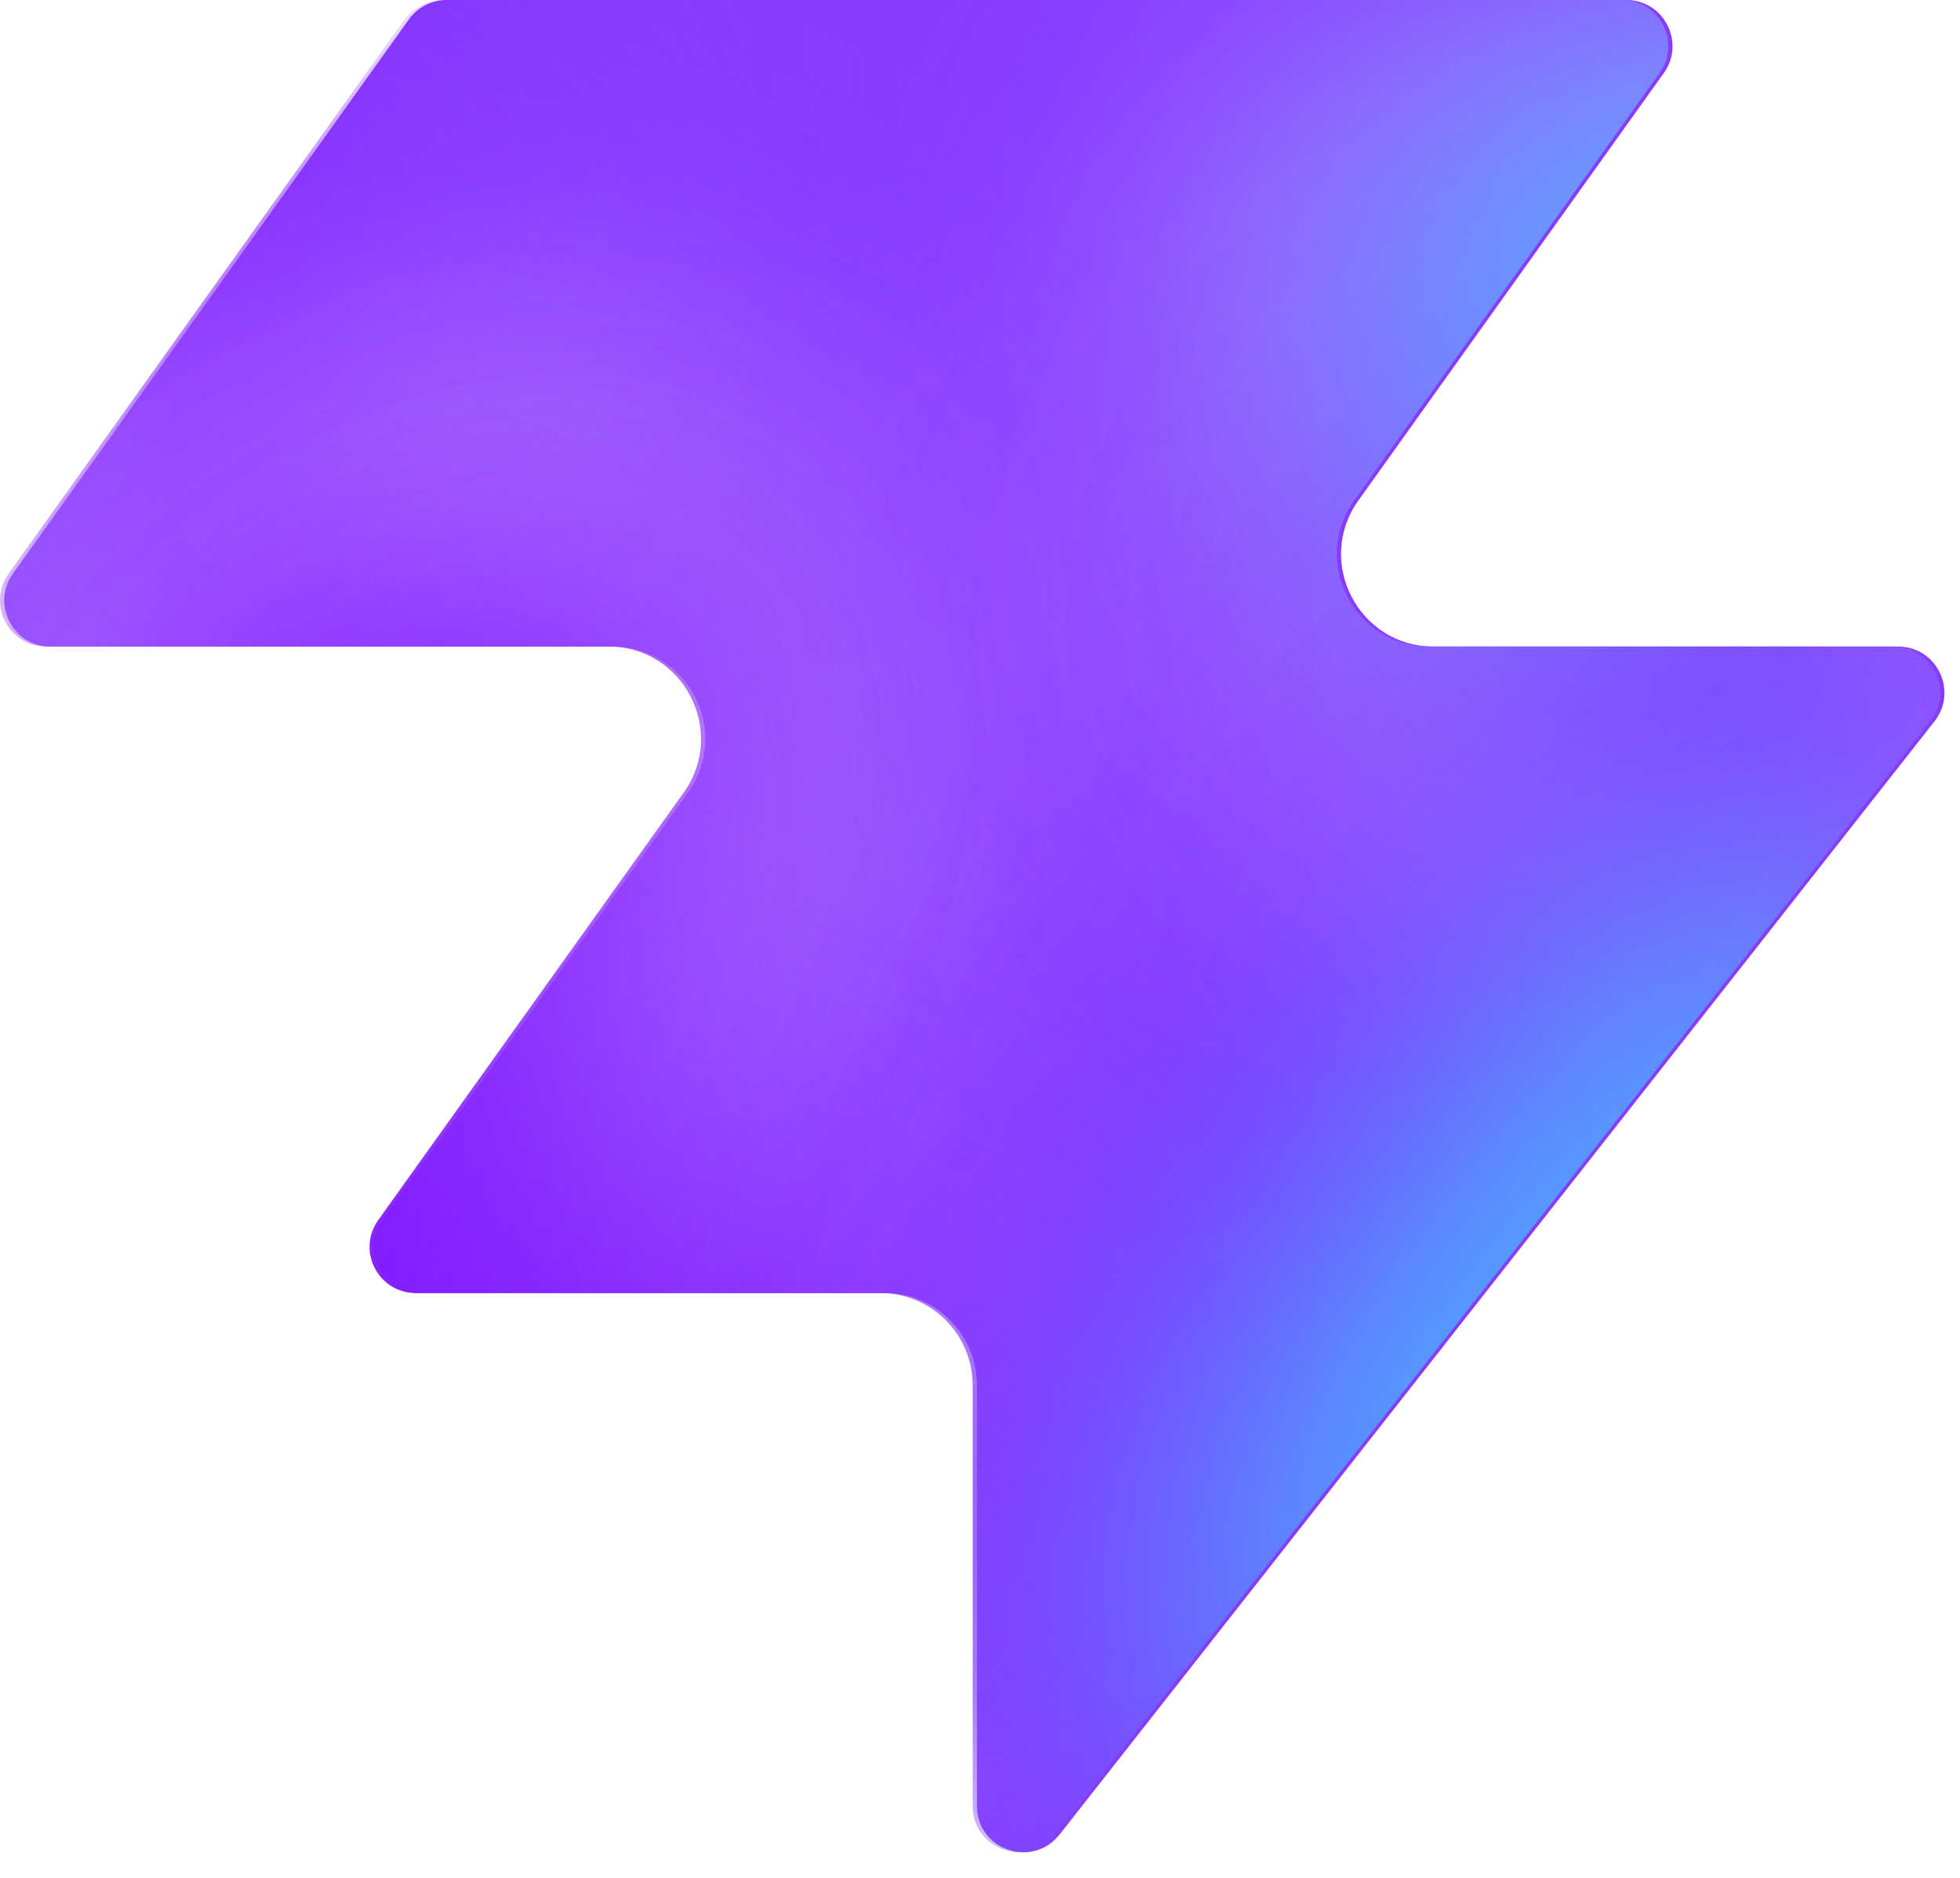
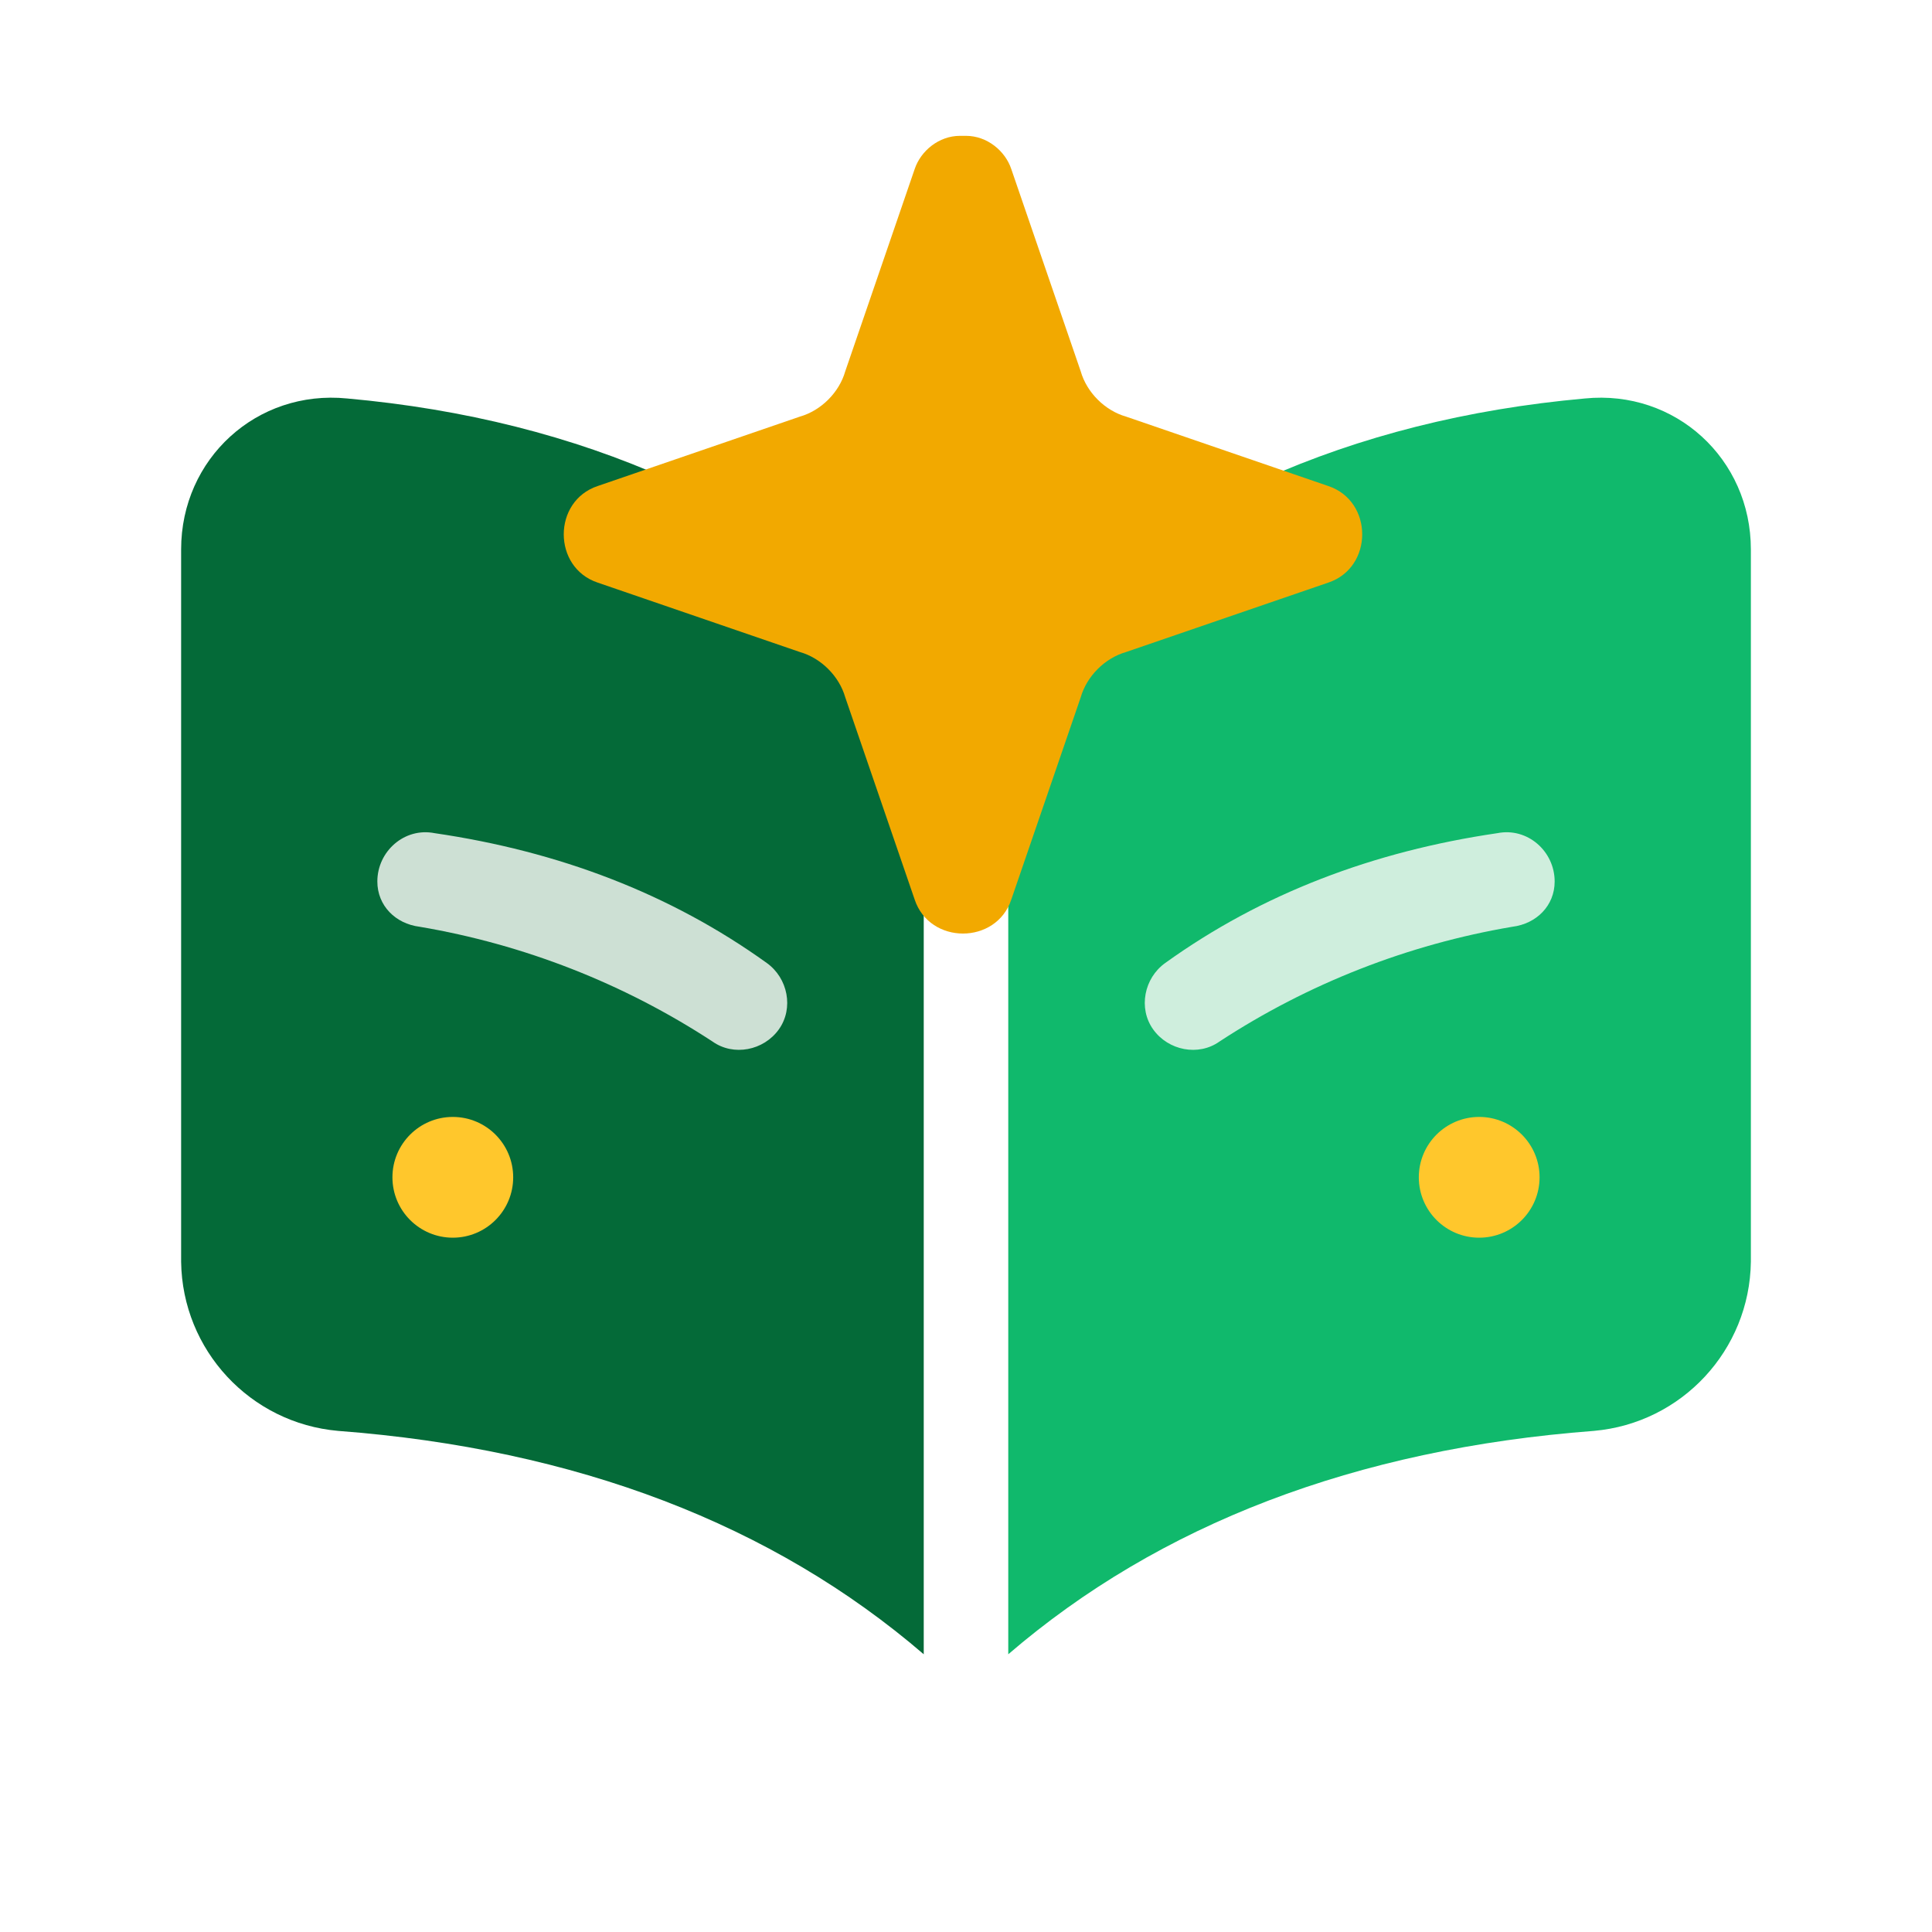
- <svg xmlns="http://www.w3.org/2000/svg" width="48" height="46" fill="none" viewBox="0 0 48 46">
-   <path fill="#863bff" d="M25.946 44.938c-.664.845-2.021.375-2.021-.698V33.937a2.26 2.26 0 0 0-2.262-2.262H10.287c-.92 0-1.456-1.04-.92-1.788l7.48-10.471c1.07-1.497 0-3.578-1.842-3.578H1.237c-.92 0-1.456-1.04-.92-1.788L10.013.474c.214-.297.556-.474.92-.474h28.894c.92 0 1.456 1.04.92 1.788l-7.48 10.471c-1.07 1.498 0 3.579 1.842 3.579h11.377c.943 0 1.473 1.088.89 1.83L25.947 44.94z" style="fill:#863bff;fill:color(display-p3 .525 .23 1);fill-opacity:1" />
-   <mask id="a" width="48" height="46" x="0" y="0" maskUnits="userSpaceOnUse" style="mask-type:alpha">
-     <path fill="#000" d="M25.842 44.938c-.664.844-2.021.375-2.021-.698V33.937a2.26 2.26 0 0 0-2.262-2.262H10.183c-.92 0-1.456-1.04-.92-1.788l7.48-10.471c1.07-1.498 0-3.579-1.842-3.579H1.133c-.92 0-1.456-1.04-.92-1.787L9.91.473c.214-.297.556-.474.92-.474h28.894c.92 0 1.456 1.04.92 1.788l-7.48 10.471c-1.07 1.498 0 3.578 1.842 3.578h11.377c.943 0 1.473 1.088.89 1.832L25.843 44.94z" style="fill:#000;fill-opacity:1" />
-   </mask>
-   <g mask="url(#a)">
-     <g filter="url(#b)">
-       <ellipse cx="5.508" cy="14.704" fill="#ede6ff" rx="5.508" ry="14.704" style="fill:#ede6ff;fill:color(display-p3 .927 .903 1);fill-opacity:1" transform="matrix(.00324 1 1 -.00324 -4.47 31.516)" />
-     </g>
-     <g filter="url(#c)">
-       <ellipse cx="10.399" cy="29.851" fill="#ede6ff" rx="10.399" ry="29.851" style="fill:#ede6ff;fill:color(display-p3 .927 .903 1);fill-opacity:1" transform="matrix(.00324 1 1 -.00324 -39.328 7.883)" />
-     </g>
-     <g filter="url(#d)">
-       <ellipse cx="5.508" cy="30.487" fill="#7e14ff" rx="5.508" ry="30.487" style="fill:#7e14ff;fill:color(display-p3 .492 .077 1);fill-opacity:1" transform="rotate(89.814 -25.913 -14.639)scale(1 -1)" />
-     </g>
-     <g filter="url(#e)">
-       <ellipse cx="5.508" cy="30.599" fill="#7e14ff" rx="5.508" ry="30.599" style="fill:#7e14ff;fill:color(display-p3 .492 .077 1);fill-opacity:1" transform="rotate(89.814 -32.644 -3.334)scale(1 -1)" />
-     </g>
-     <g filter="url(#f)">
-       <ellipse cx="5.508" cy="30.599" fill="#7e14ff" rx="5.508" ry="30.599" style="fill:#7e14ff;fill:color(display-p3 .492 .077 1);fill-opacity:1" transform="matrix(.00324 1 1 -.00324 -34.34 30.47)" />
-     </g>
-     <g filter="url(#g)">
-       <ellipse cx="14.072" cy="22.078" fill="#ede6ff" rx="14.072" ry="22.078" style="fill:#ede6ff;fill:color(display-p3 .927 .903 1);fill-opacity:1" transform="rotate(93.35 24.506 48.493)scale(-1 1)" />
-     </g>
-     <g filter="url(#h)">
-       <ellipse cx="3.47" cy="21.501" fill="#7e14ff" rx="3.47" ry="21.501" style="fill:#7e14ff;fill:color(display-p3 .492 .077 1);fill-opacity:1" transform="rotate(89.009 28.708 47.59)scale(-1 1)" />
-     </g>
-     <g filter="url(#i)">
-       <ellipse cx="3.47" cy="21.501" fill="#7e14ff" rx="3.47" ry="21.501" style="fill:#7e14ff;fill:color(display-p3 .492 .077 1);fill-opacity:1" transform="rotate(89.009 28.708 47.59)scale(-1 1)" />
-     </g>
-     <g filter="url(#j)">
-       <ellipse cx=".387" cy="8.972" fill="#7e14ff" rx="4.407" ry="29.108" style="fill:#7e14ff;fill:color(display-p3 .492 .077 1);fill-opacity:1" transform="rotate(39.51 .387 8.972)" />
-     </g>
-     <g filter="url(#k)">
-       <ellipse cx="47.523" cy="-6.092" fill="#7e14ff" rx="4.407" ry="29.108" style="fill:#7e14ff;fill:color(display-p3 .492 .077 1);fill-opacity:1" transform="rotate(37.892 47.523 -6.092)" />
-     </g>
-     <g filter="url(#l)">
-       <ellipse cx="41.412" cy="6.333" fill="#47bfff" rx="5.971" ry="9.665" style="fill:#47bfff;fill:color(display-p3 .28 .748 1);fill-opacity:1" transform="rotate(37.892 41.412 6.333)" />
-     </g>
-     <g filter="url(#m)">
-       <ellipse cx="-1.879" cy="38.332" fill="#7e14ff" rx="4.407" ry="29.108" style="fill:#7e14ff;fill:color(display-p3 .492 .077 1);fill-opacity:1" transform="rotate(37.892 -1.88 38.332)" />
-     </g>
-     <g filter="url(#n)">
-       <ellipse cx="-1.879" cy="38.332" fill="#7e14ff" rx="4.407" ry="29.108" style="fill:#7e14ff;fill:color(display-p3 .492 .077 1);fill-opacity:1" transform="rotate(37.892 -1.88 38.332)" />
-     </g>
-     <g filter="url(#o)">
-       <ellipse cx="35.651" cy="29.907" fill="#7e14ff" rx="4.407" ry="29.108" style="fill:#7e14ff;fill:color(display-p3 .492 .077 1);fill-opacity:1" transform="rotate(37.892 35.651 29.907)" />
-     </g>
-     <g filter="url(#p)">
-       <ellipse cx="38.418" cy="32.4" fill="#47bfff" rx="5.971" ry="15.297" style="fill:#47bfff;fill:color(display-p3 .28 .748 1);fill-opacity:1" transform="rotate(37.892 38.418 32.4)" />
-     </g>
-   </g>
-   <defs>
-     <filter id="b" width="60.045" height="41.654" x="-19.77" y="16.149" color-interpolation-filters="sRGB" filterUnits="userSpaceOnUse">
-       <feFlood flood-opacity="0" result="BackgroundImageFix" />
-       <feBlend in="SourceGraphic" in2="BackgroundImageFix" result="shape" />
-       <feGaussianBlur result="effect1_foregroundBlur_2002_17158" stdDeviation="7.659" />
-     </filter>
-     <filter id="c" width="90.34" height="51.437" x="-54.613" y="-7.533" color-interpolation-filters="sRGB" filterUnits="userSpaceOnUse">
-       <feFlood flood-opacity="0" result="BackgroundImageFix" />
-       <feBlend in="SourceGraphic" in2="BackgroundImageFix" result="shape" />
-       <feGaussianBlur result="effect1_foregroundBlur_2002_17158" stdDeviation="7.659" />
-     </filter>
-     <filter id="d" width="79.355" height="29.4" x="-49.64" y="2.03" color-interpolation-filters="sRGB" filterUnits="userSpaceOnUse">
-       <feFlood flood-opacity="0" result="BackgroundImageFix" />
-       <feBlend in="SourceGraphic" in2="BackgroundImageFix" result="shape" />
-       <feGaussianBlur result="effect1_foregroundBlur_2002_17158" stdDeviation="4.596" />
-     </filter>
-     <filter id="e" width="79.579" height="29.4" x="-45.045" y="20.029" color-interpolation-filters="sRGB" filterUnits="userSpaceOnUse">
-       <feFlood flood-opacity="0" result="BackgroundImageFix" />
-       <feBlend in="SourceGraphic" in2="BackgroundImageFix" result="shape" />
-       <feGaussianBlur result="effect1_foregroundBlur_2002_17158" stdDeviation="4.596" />
-     </filter>
-     <filter id="f" width="79.579" height="29.4" x="-43.513" y="21.178" color-interpolation-filters="sRGB" filterUnits="userSpaceOnUse">
-       <feFlood flood-opacity="0" result="BackgroundImageFix" />
-       <feBlend in="SourceGraphic" in2="BackgroundImageFix" result="shape" />
-       <feGaussianBlur result="effect1_foregroundBlur_2002_17158" stdDeviation="4.596" />
-     </filter>
-     <filter id="g" width="74.749" height="58.852" x="15.756" y="-17.901" color-interpolation-filters="sRGB" filterUnits="userSpaceOnUse">
-       <feFlood flood-opacity="0" result="BackgroundImageFix" />
-       <feBlend in="SourceGraphic" in2="BackgroundImageFix" result="shape" />
-       <feGaussianBlur result="effect1_foregroundBlur_2002_17158" stdDeviation="7.659" />
-     </filter>
-     <filter id="h" width="61.377" height="25.362" x="23.548" y="2.284" color-interpolation-filters="sRGB" filterUnits="userSpaceOnUse">
-       <feFlood flood-opacity="0" result="BackgroundImageFix" />
-       <feBlend in="SourceGraphic" in2="BackgroundImageFix" result="shape" />
-       <feGaussianBlur result="effect1_foregroundBlur_2002_17158" stdDeviation="4.596" />
-     </filter>
-     <filter id="i" width="61.377" height="25.362" x="23.548" y="2.284" color-interpolation-filters="sRGB" filterUnits="userSpaceOnUse">
-       <feFlood flood-opacity="0" result="BackgroundImageFix" />
-       <feBlend in="SourceGraphic" in2="BackgroundImageFix" result="shape" />
-       <feGaussianBlur result="effect1_foregroundBlur_2002_17158" stdDeviation="4.596" />
-     </filter>
-     <filter id="j" width="56.045" height="63.649" x="-27.636" y="-22.853" color-interpolation-filters="sRGB" filterUnits="userSpaceOnUse">
-       <feFlood flood-opacity="0" result="BackgroundImageFix" />
-       <feBlend in="SourceGraphic" in2="BackgroundImageFix" result="shape" />
-       <feGaussianBlur result="effect1_foregroundBlur_2002_17158" stdDeviation="4.596" />
-     </filter>
-     <filter id="k" width="54.814" height="64.646" x="20.116" y="-38.415" color-interpolation-filters="sRGB" filterUnits="userSpaceOnUse">
-       <feFlood flood-opacity="0" result="BackgroundImageFix" />
-       <feBlend in="SourceGraphic" in2="BackgroundImageFix" result="shape" />
-       <feGaussianBlur result="effect1_foregroundBlur_2002_17158" stdDeviation="4.596" />
-     </filter>
-     <filter id="l" width="33.541" height="35.313" x="24.641" y="-11.323" color-interpolation-filters="sRGB" filterUnits="userSpaceOnUse">
-       <feFlood flood-opacity="0" result="BackgroundImageFix" />
-       <feBlend in="SourceGraphic" in2="BackgroundImageFix" result="shape" />
-       <feGaussianBlur result="effect1_foregroundBlur_2002_17158" stdDeviation="4.596" />
-     </filter>
-     <filter id="m" width="54.814" height="64.646" x="-29.286" y="6.009" color-interpolation-filters="sRGB" filterUnits="userSpaceOnUse">
-       <feFlood flood-opacity="0" result="BackgroundImageFix" />
-       <feBlend in="SourceGraphic" in2="BackgroundImageFix" result="shape" />
-       <feGaussianBlur result="effect1_foregroundBlur_2002_17158" stdDeviation="4.596" />
-     </filter>
-     <filter id="n" width="54.814" height="64.646" x="-29.286" y="6.009" color-interpolation-filters="sRGB" filterUnits="userSpaceOnUse">
-       <feFlood flood-opacity="0" result="BackgroundImageFix" />
-       <feBlend in="SourceGraphic" in2="BackgroundImageFix" result="shape" />
-       <feGaussianBlur result="effect1_foregroundBlur_2002_17158" stdDeviation="4.596" />
-     </filter>
-     <filter id="o" width="54.814" height="64.646" x="8.244" y="-2.416" color-interpolation-filters="sRGB" filterUnits="userSpaceOnUse">
-       <feFlood flood-opacity="0" result="BackgroundImageFix" />
-       <feBlend in="SourceGraphic" in2="BackgroundImageFix" result="shape" />
-       <feGaussianBlur result="effect1_foregroundBlur_2002_17158" stdDeviation="4.596" />
-     </filter>
-     <filter id="p" width="39.409" height="43.623" x="18.713" y="10.588" color-interpolation-filters="sRGB" filterUnits="userSpaceOnUse">
-       <feFlood flood-opacity="0" result="BackgroundImageFix" />
-       <feBlend in="SourceGraphic" in2="BackgroundImageFix" result="shape" />
-       <feGaussianBlur result="effect1_foregroundBlur_2002_17158" stdDeviation="4.596" />
-     </filter>
-   </defs>
+ <svg xmlns="http://www.w3.org/2000/svg" viewBox="0 0 64 64" fill="none">
+   <path fill="#046A38" d="M6 18.2c0-3 2.5-5.3 5.5-5 7.8.7 14.2 3.6 19.1 8.5v33.1c-5-4.3-11.5-6.8-19.4-7.4A5.7 5.7 0 0 1 6 41.8V18.2Z" />
+   <path fill="#10B96C" d="M58 18.2c0-3-2.5-5.3-5.5-5-7.8.7-14.2 3.6-19.1 8.5v33.1c5-4.3 11.5-6.8 19.4-7.4a5.7 5.7 0 0 0 5.2-5.6V18.2Z" />
+   <path fill="#F8FAF6" fill-opacity=".82" d="M12.5 29.2c0-1 .9-1.8 1.9-1.6 4.1.6 7.8 2 11 4.3.7.5.9 1.5.4 2.2-.5.7-1.5.9-2.2.4a25.5 25.5 0 0 0-9.7-3.8c-.8-.1-1.4-.7-1.4-1.5ZM51.5 29.2c0-1-.9-1.8-1.9-1.6-4.1.6-7.8 2-11 4.3-.7.5-.9 1.5-.4 2.2.5.7 1.5.9 2.2.4a25.5 25.5 0 0 1 9.7-3.8c.8-.1 1.4-.7 1.4-1.5Z" />
+   <path fill="#F2A900" d="M32 4.5c.7 0 1.3.5 1.5 1.1l2.3 6.7c.2.7.8 1.3 1.5 1.5l6.7 2.3c1.5.5 1.5 2.7 0 3.2l-6.7 2.3c-.7.2-1.3.8-1.5 1.5l-2.3 6.7c-.5 1.5-2.7 1.5-3.2 0L28 23.1c-.2-.7-.8-1.3-1.5-1.5l-6.7-2.3c-1.5-.5-1.5-2.7 0-3.2l6.7-2.3c.7-.2 1.3-.8 1.5-1.5l2.3-6.7c.2-.6.8-1.1 1.5-1.1h.2Z" />
+   <circle cx="15" cy="39" r="2" fill="#FFC72C" />
+   <circle cx="49" cy="39" r="2" fill="#FFC72C" />
</svg>
